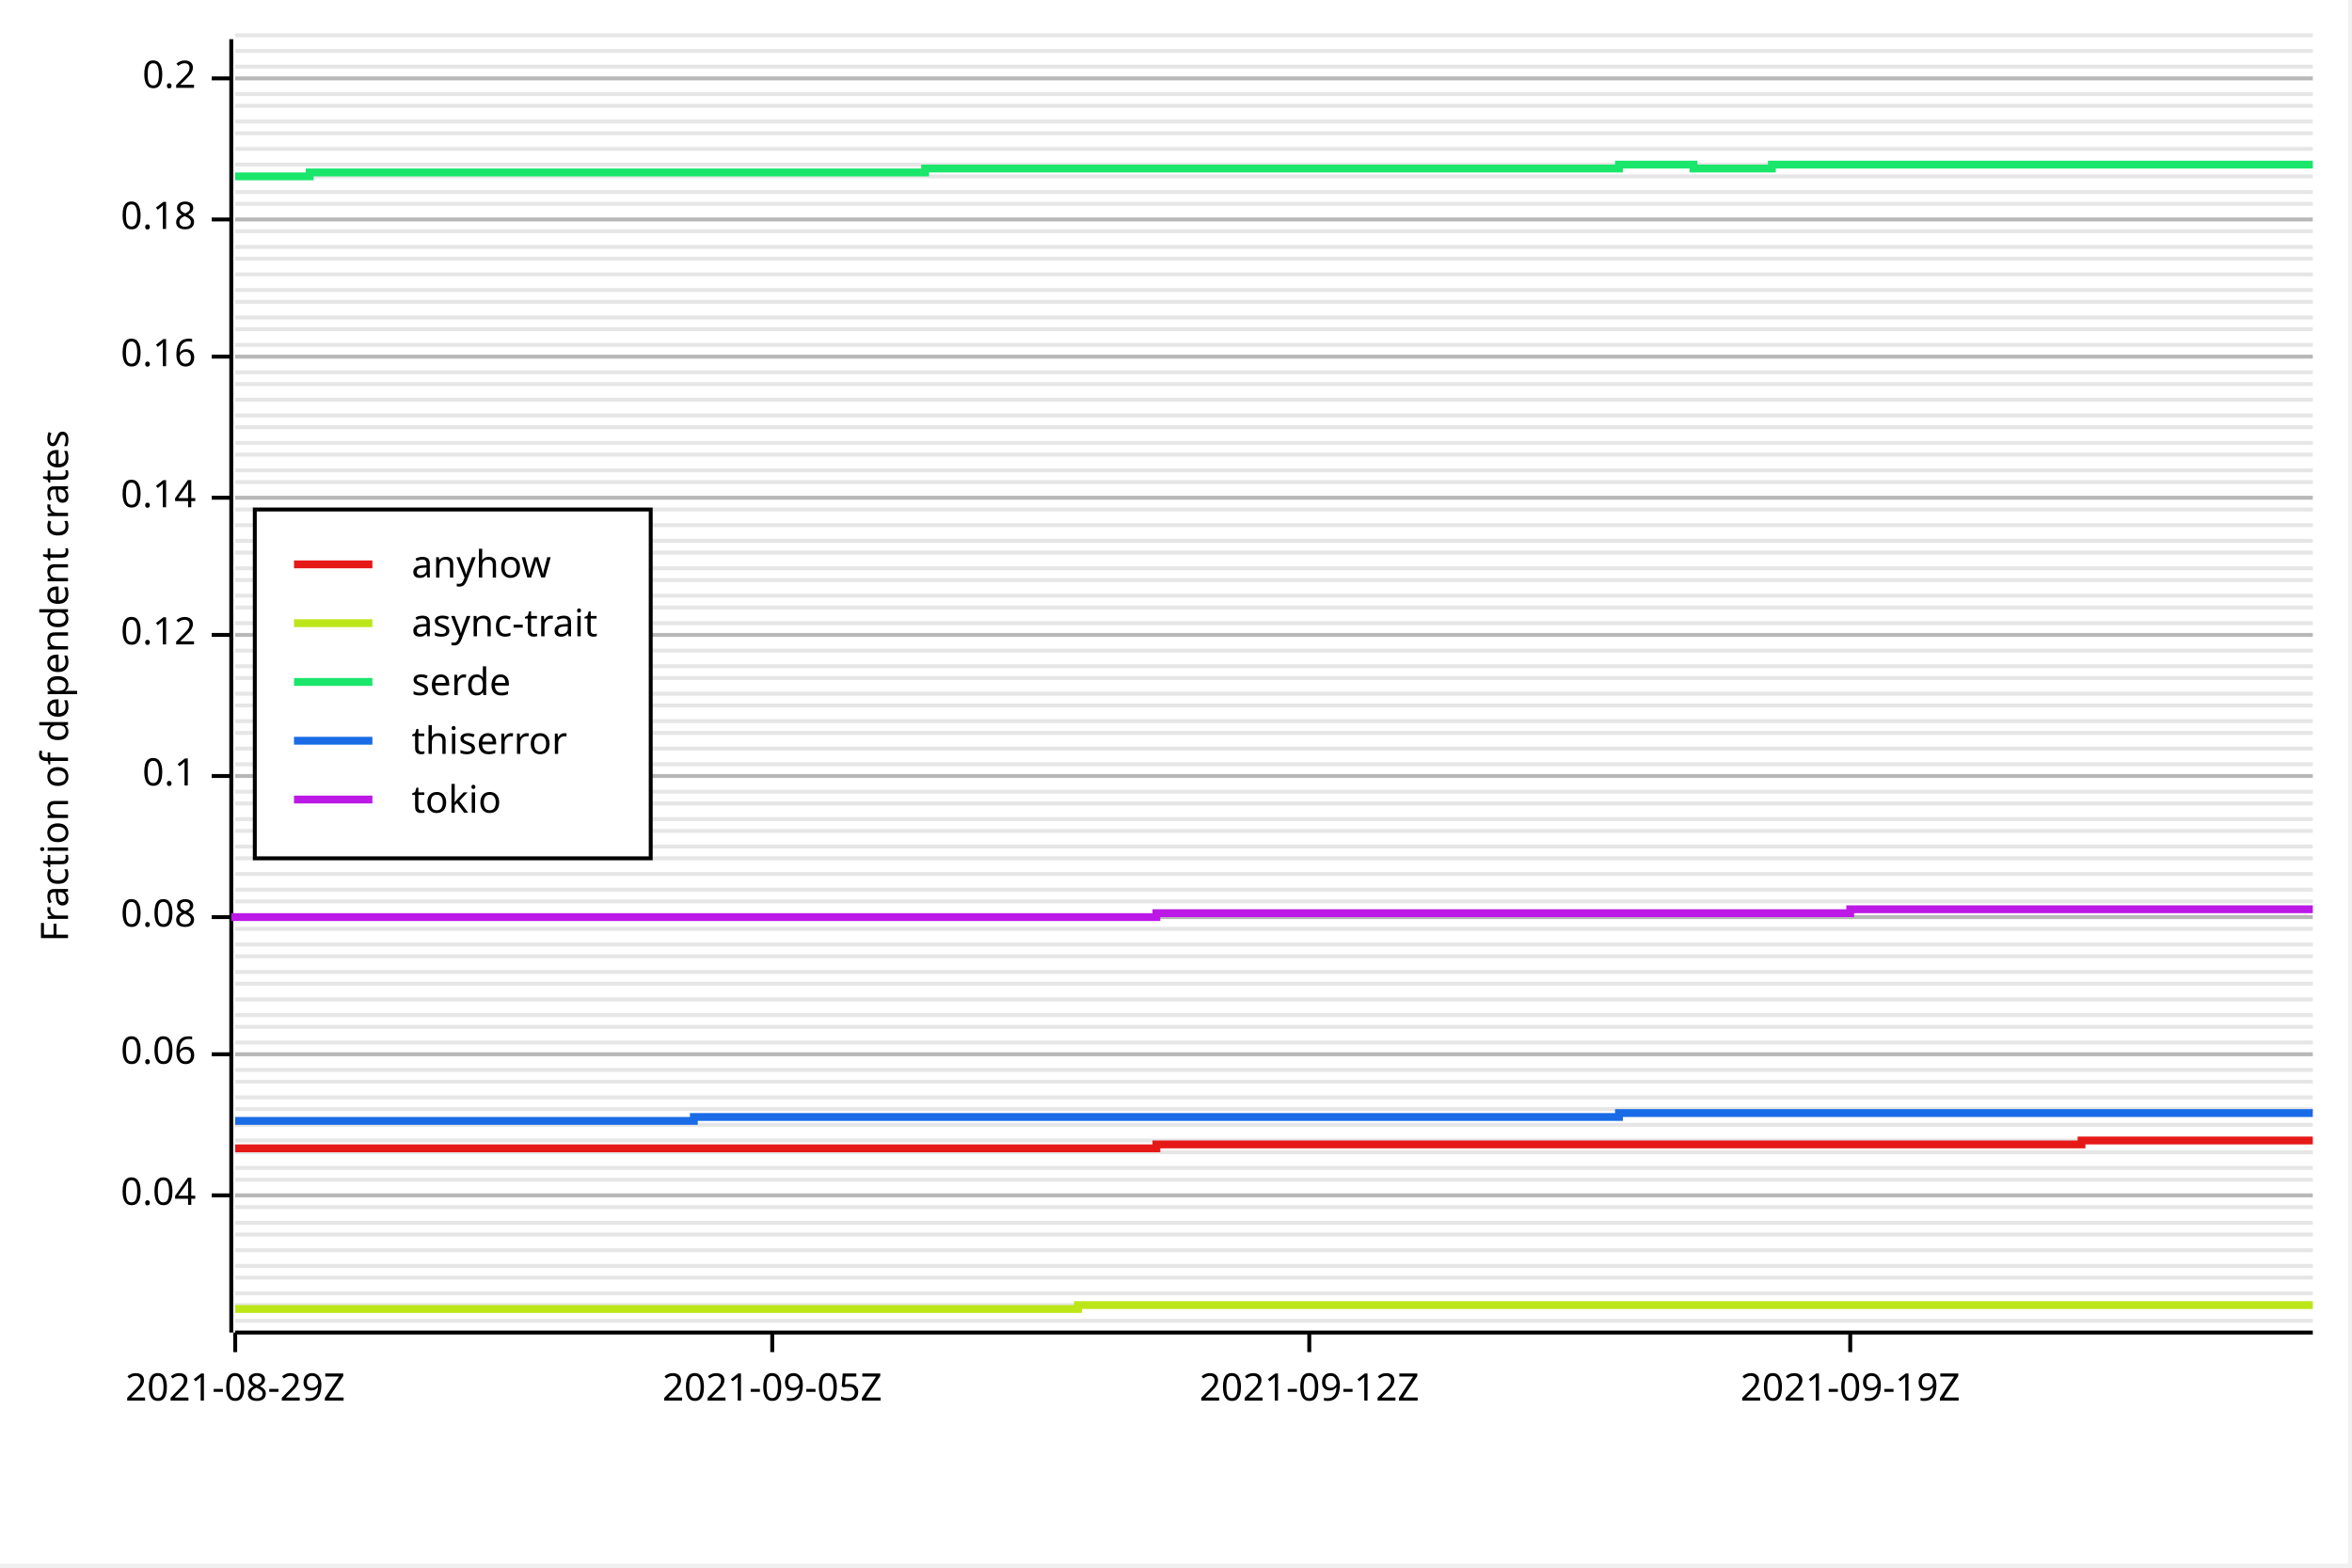
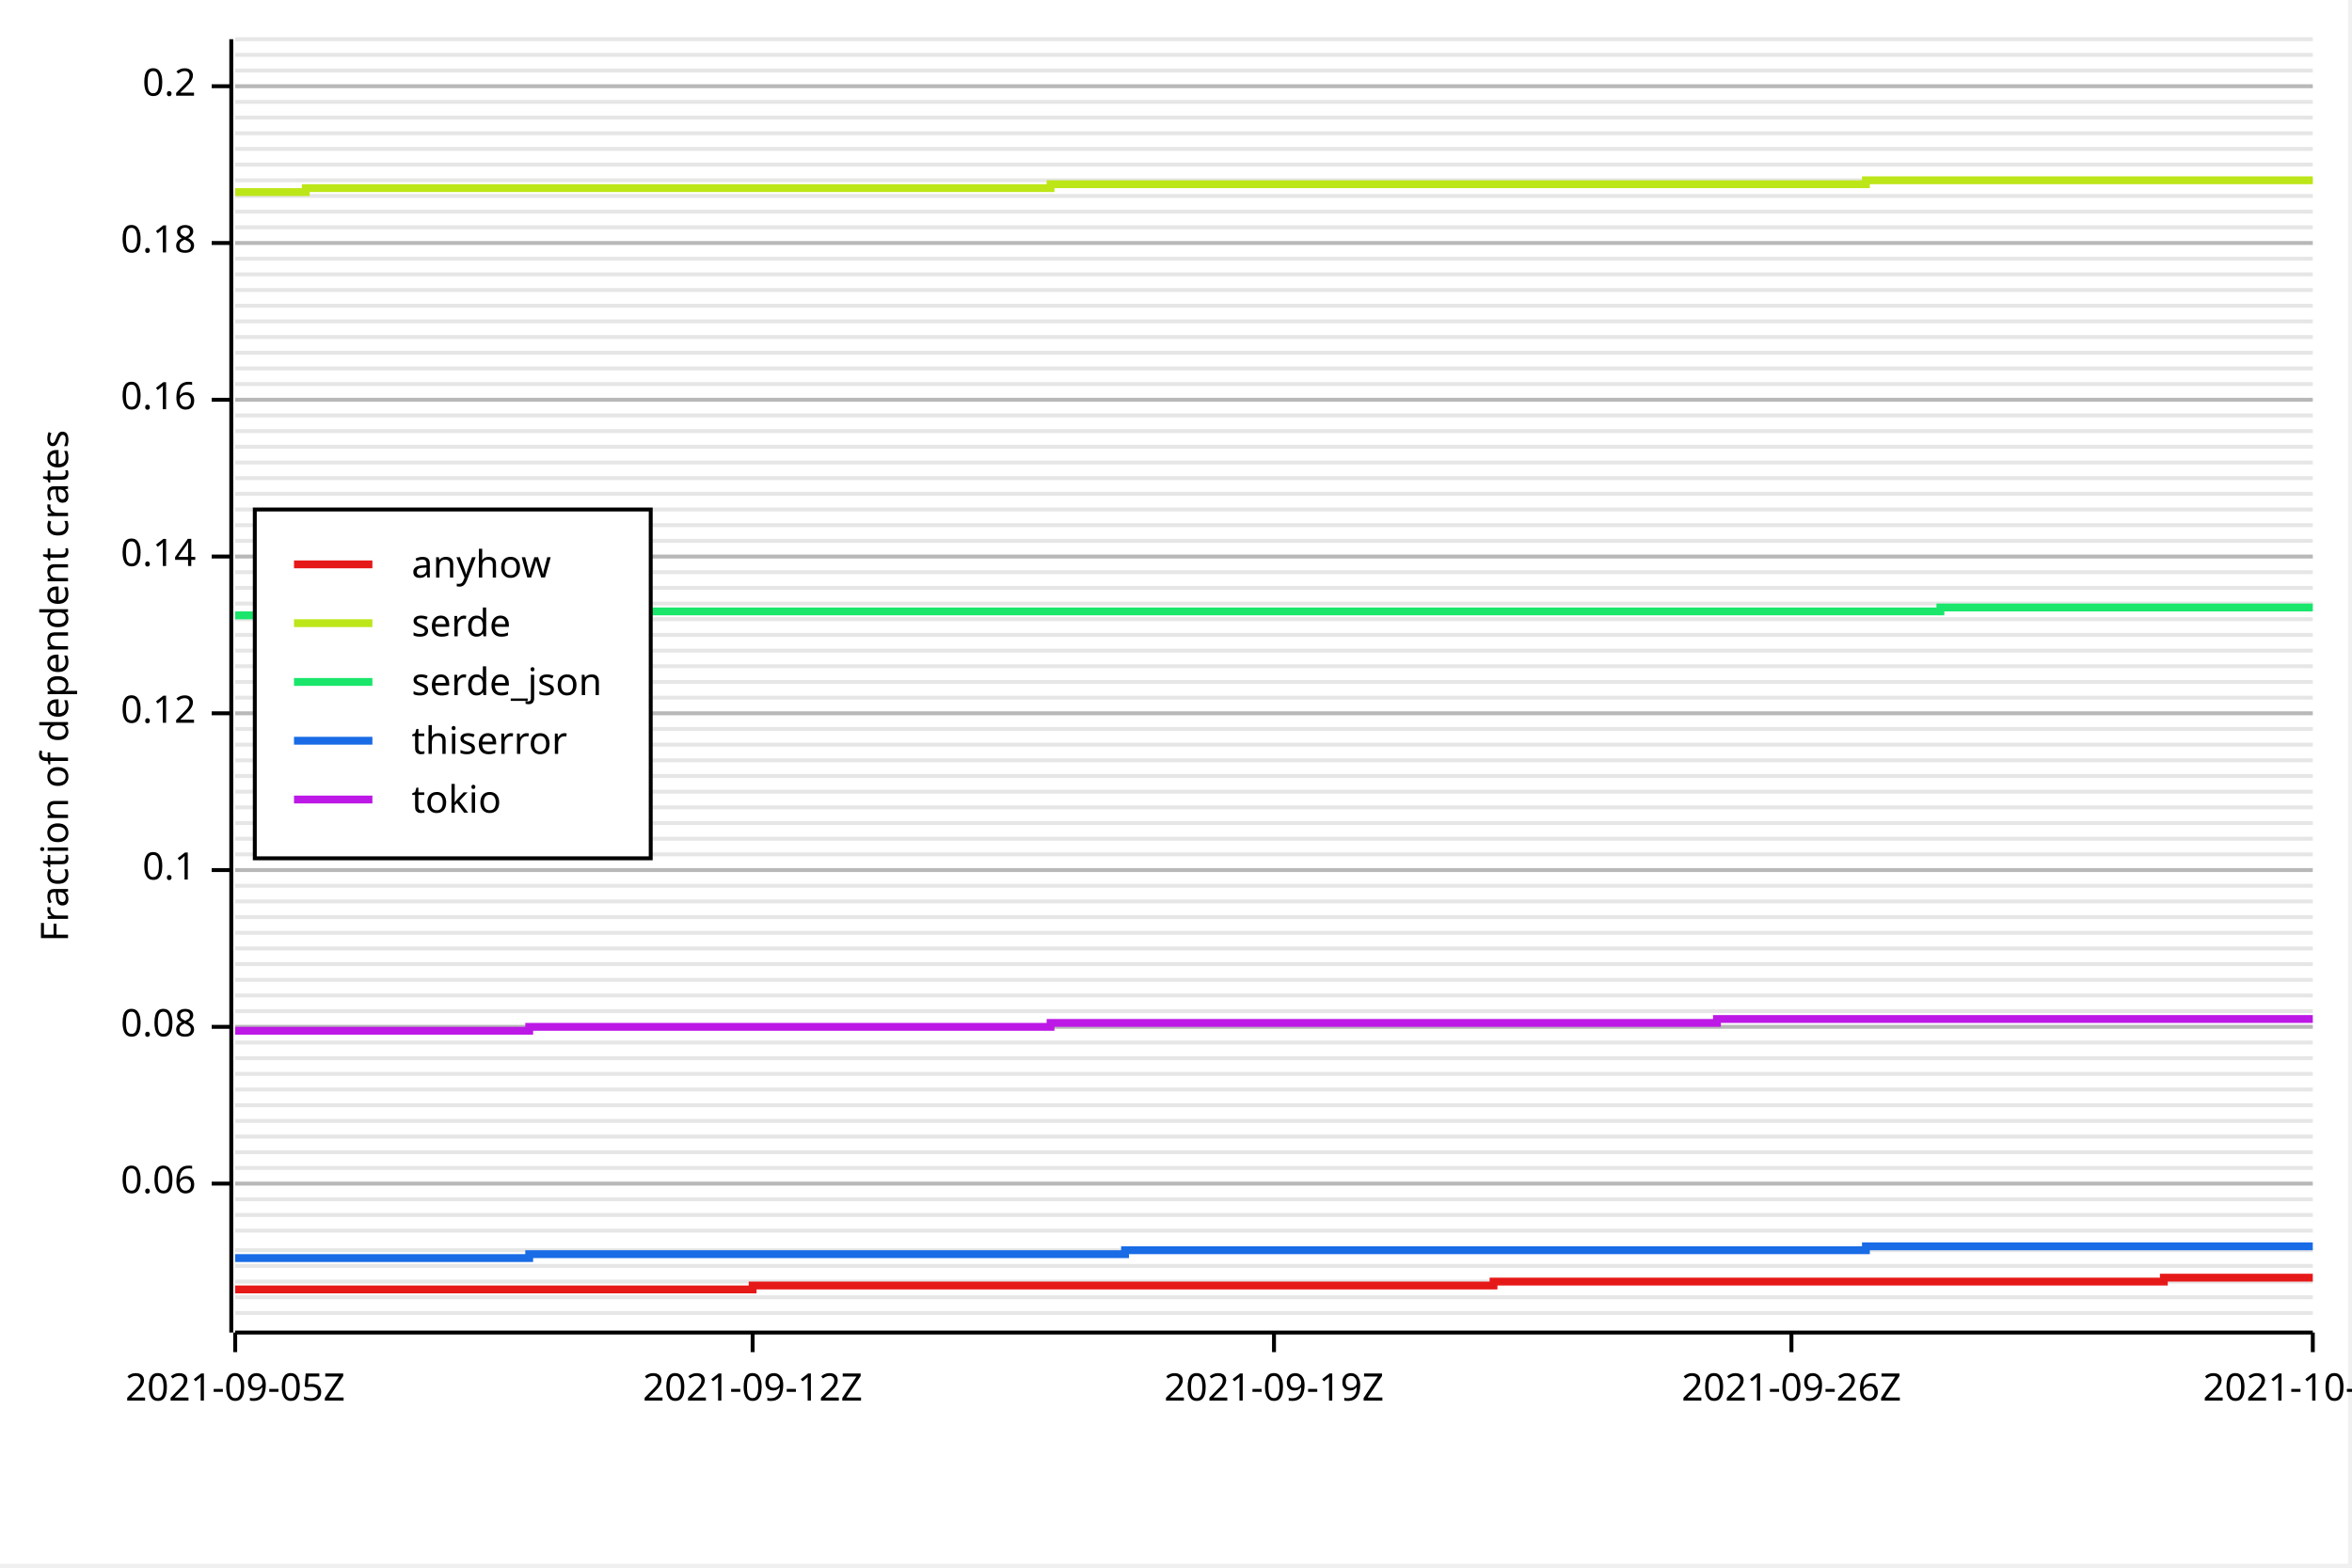
<svg xmlns="http://www.w3.org/2000/svg" width="600" height="400" viewBox="0 0 600 400">
  <rect x="0" y="0" width="599" height="399" opacity="1" fill="#FFFFFF" stroke="none" />
-   <line opacity="0.1" stroke="#000000" stroke-width="1" x1="60" y1="337" x2="590" y2="337" />
-   <line opacity="0.1" stroke="#000000" stroke-width="1" x1="60" y1="333" x2="590" y2="333" />
-   <line opacity="0.1" stroke="#000000" stroke-width="1" x1="60" y1="330" x2="590" y2="330" />
-   <line opacity="0.1" stroke="#000000" stroke-width="1" x1="60" y1="326" x2="590" y2="326" />
+   <line opacity="0.1" stroke="#000000" stroke-width="1" x1="60" y1="335" x2="590" y2="335" />
+   <line opacity="0.1" stroke="#000000" stroke-width="1" x1="60" y1="331" x2="590" y2="331" />
+   <line opacity="0.1" stroke="#000000" stroke-width="1" x1="60" y1="327" x2="590" y2="327" />
  <line opacity="0.1" stroke="#000000" stroke-width="1" x1="60" y1="323" x2="590" y2="323" />
  <line opacity="0.1" stroke="#000000" stroke-width="1" x1="60" y1="319" x2="590" y2="319" />
-   <line opacity="0.1" stroke="#000000" stroke-width="1" x1="60" y1="315" x2="590" y2="315" />
-   <line opacity="0.1" stroke="#000000" stroke-width="1" x1="60" y1="312" x2="590" y2="312" />
-   <line opacity="0.1" stroke="#000000" stroke-width="1" x1="60" y1="308" x2="590" y2="308" />
-   <line opacity="0.1" stroke="#000000" stroke-width="1" x1="60" y1="305" x2="590" y2="305" />
-   <line opacity="0.1" stroke="#000000" stroke-width="1" x1="60" y1="301" x2="590" y2="301" />
+   <line opacity="0.1" stroke="#000000" stroke-width="1" x1="60" y1="314" x2="590" y2="314" />
+   <line opacity="0.1" stroke="#000000" stroke-width="1" x1="60" y1="310" x2="590" y2="310" />
+   <line opacity="0.1" stroke="#000000" stroke-width="1" x1="60" y1="306" x2="590" y2="306" />
+   <line opacity="0.1" stroke="#000000" stroke-width="1" x1="60" y1="302" x2="590" y2="302" />
  <line opacity="0.1" stroke="#000000" stroke-width="1" x1="60" y1="298" x2="590" y2="298" />
  <line opacity="0.1" stroke="#000000" stroke-width="1" x1="60" y1="294" x2="590" y2="294" />
-   <line opacity="0.1" stroke="#000000" stroke-width="1" x1="60" y1="291" x2="590" y2="291" />
-   <line opacity="0.1" stroke="#000000" stroke-width="1" x1="60" y1="287" x2="590" y2="287" />
-   <line opacity="0.1" stroke="#000000" stroke-width="1" x1="60" y1="283" x2="590" y2="283" />
-   <line opacity="0.1" stroke="#000000" stroke-width="1" x1="60" y1="280" x2="590" y2="280" />
-   <line opacity="0.1" stroke="#000000" stroke-width="1" x1="60" y1="276" x2="590" y2="276" />
-   <line opacity="0.1" stroke="#000000" stroke-width="1" x1="60" y1="273" x2="590" y2="273" />
-   <line opacity="0.1" stroke="#000000" stroke-width="1" x1="60" y1="269" x2="590" y2="269" />
+   <line opacity="0.1" stroke="#000000" stroke-width="1" x1="60" y1="290" x2="590" y2="290" />
+   <line opacity="0.1" stroke="#000000" stroke-width="1" x1="60" y1="286" x2="590" y2="286" />
+   <line opacity="0.1" stroke="#000000" stroke-width="1" x1="60" y1="282" x2="590" y2="282" />
+   <line opacity="0.1" stroke="#000000" stroke-width="1" x1="60" y1="278" x2="590" y2="278" />
+   <line opacity="0.1" stroke="#000000" stroke-width="1" x1="60" y1="274" x2="590" y2="274" />
+   <line opacity="0.1" stroke="#000000" stroke-width="1" x1="60" y1="270" x2="590" y2="270" />
  <line opacity="0.1" stroke="#000000" stroke-width="1" x1="60" y1="266" x2="590" y2="266" />
  <line opacity="0.1" stroke="#000000" stroke-width="1" x1="60" y1="262" x2="590" y2="262" />
-   <line opacity="0.1" stroke="#000000" stroke-width="1" x1="60" y1="259" x2="590" y2="259" />
-   <line opacity="0.1" stroke="#000000" stroke-width="1" x1="60" y1="255" x2="590" y2="255" />
-   <line opacity="0.1" stroke="#000000" stroke-width="1" x1="60" y1="251" x2="590" y2="251" />
-   <line opacity="0.1" stroke="#000000" stroke-width="1" x1="60" y1="248" x2="590" y2="248" />
-   <line opacity="0.1" stroke="#000000" stroke-width="1" x1="60" y1="244" x2="590" y2="244" />
-   <line opacity="0.1" stroke="#000000" stroke-width="1" x1="60" y1="241" x2="590" y2="241" />
-   <line opacity="0.1" stroke="#000000" stroke-width="1" x1="60" y1="237" x2="590" y2="237" />
+   <line opacity="0.1" stroke="#000000" stroke-width="1" x1="60" y1="258" x2="590" y2="258" />
+   <line opacity="0.1" stroke="#000000" stroke-width="1" x1="60" y1="254" x2="590" y2="254" />
+   <line opacity="0.1" stroke="#000000" stroke-width="1" x1="60" y1="250" x2="590" y2="250" />
+   <line opacity="0.1" stroke="#000000" stroke-width="1" x1="60" y1="246" x2="590" y2="246" />
+   <line opacity="0.1" stroke="#000000" stroke-width="1" x1="60" y1="242" x2="590" y2="242" />
+   <line opacity="0.1" stroke="#000000" stroke-width="1" x1="60" y1="238" x2="590" y2="238" />
  <line opacity="0.1" stroke="#000000" stroke-width="1" x1="60" y1="234" x2="590" y2="234" />
  <line opacity="0.1" stroke="#000000" stroke-width="1" x1="60" y1="230" x2="590" y2="230" />
-   <line opacity="0.1" stroke="#000000" stroke-width="1" x1="60" y1="227" x2="590" y2="227" />
-   <line opacity="0.1" stroke="#000000" stroke-width="1" x1="60" y1="223" x2="590" y2="223" />
-   <line opacity="0.1" stroke="#000000" stroke-width="1" x1="60" y1="219" x2="590" y2="219" />
-   <line opacity="0.1" stroke="#000000" stroke-width="1" x1="60" y1="216" x2="590" y2="216" />
-   <line opacity="0.1" stroke="#000000" stroke-width="1" x1="60" y1="212" x2="590" y2="212" />
-   <line opacity="0.1" stroke="#000000" stroke-width="1" x1="60" y1="209" x2="590" y2="209" />
-   <line opacity="0.1" stroke="#000000" stroke-width="1" x1="60" y1="205" x2="590" y2="205" />
+   <line opacity="0.1" stroke="#000000" stroke-width="1" x1="60" y1="226" x2="590" y2="226" />
+   <line opacity="0.1" stroke="#000000" stroke-width="1" x1="60" y1="222" x2="590" y2="222" />
+   <line opacity="0.1" stroke="#000000" stroke-width="1" x1="60" y1="218" x2="590" y2="218" />
+   <line opacity="0.1" stroke="#000000" stroke-width="1" x1="60" y1="214" x2="590" y2="214" />
+   <line opacity="0.1" stroke="#000000" stroke-width="1" x1="60" y1="210" x2="590" y2="210" />
+   <line opacity="0.1" stroke="#000000" stroke-width="1" x1="60" y1="206" x2="590" y2="206" />
  <line opacity="0.1" stroke="#000000" stroke-width="1" x1="60" y1="202" x2="590" y2="202" />
  <line opacity="0.1" stroke="#000000" stroke-width="1" x1="60" y1="198" x2="590" y2="198" />
-   <line opacity="0.1" stroke="#000000" stroke-width="1" x1="60" y1="195" x2="590" y2="195" />
-   <line opacity="0.1" stroke="#000000" stroke-width="1" x1="60" y1="191" x2="590" y2="191" />
-   <line opacity="0.1" stroke="#000000" stroke-width="1" x1="60" y1="187" x2="590" y2="187" />
-   <line opacity="0.1" stroke="#000000" stroke-width="1" x1="60" y1="184" x2="590" y2="184" />
-   <line opacity="0.1" stroke="#000000" stroke-width="1" x1="60" y1="180" x2="590" y2="180" />
-   <line opacity="0.1" stroke="#000000" stroke-width="1" x1="60" y1="177" x2="590" y2="177" />
-   <line opacity="0.1" stroke="#000000" stroke-width="1" x1="60" y1="173" x2="590" y2="173" />
+   <line opacity="0.1" stroke="#000000" stroke-width="1" x1="60" y1="194" x2="590" y2="194" />
+   <line opacity="0.1" stroke="#000000" stroke-width="1" x1="60" y1="190" x2="590" y2="190" />
+   <line opacity="0.1" stroke="#000000" stroke-width="1" x1="60" y1="186" x2="590" y2="186" />
+   <line opacity="0.1" stroke="#000000" stroke-width="1" x1="60" y1="182" x2="590" y2="182" />
+   <line opacity="0.1" stroke="#000000" stroke-width="1" x1="60" y1="178" x2="590" y2="178" />
+   <line opacity="0.1" stroke="#000000" stroke-width="1" x1="60" y1="174" x2="590" y2="174" />
  <line opacity="0.1" stroke="#000000" stroke-width="1" x1="60" y1="170" x2="590" y2="170" />
  <line opacity="0.1" stroke="#000000" stroke-width="1" x1="60" y1="166" x2="590" y2="166" />
  <line opacity="0.1" stroke="#000000" stroke-width="1" x1="60" y1="162" x2="590" y2="162" />
-   <line opacity="0.1" stroke="#000000" stroke-width="1" x1="60" y1="159" x2="590" y2="159" />
-   <line opacity="0.1" stroke="#000000" stroke-width="1" x1="60" y1="155" x2="590" y2="155" />
-   <line opacity="0.1" stroke="#000000" stroke-width="1" x1="60" y1="152" x2="590" y2="152" />
-   <line opacity="0.1" stroke="#000000" stroke-width="1" x1="60" y1="148" x2="590" y2="148" />
-   <line opacity="0.1" stroke="#000000" stroke-width="1" x1="60" y1="145" x2="590" y2="145" />
-   <line opacity="0.1" stroke="#000000" stroke-width="1" x1="60" y1="141" x2="590" y2="141" />
+   <line opacity="0.1" stroke="#000000" stroke-width="1" x1="60" y1="158" x2="590" y2="158" />
+   <line opacity="0.1" stroke="#000000" stroke-width="1" x1="60" y1="154" x2="590" y2="154" />
+   <line opacity="0.1" stroke="#000000" stroke-width="1" x1="60" y1="150" x2="590" y2="150" />
+   <line opacity="0.1" stroke="#000000" stroke-width="1" x1="60" y1="146" x2="590" y2="146" />
+   <line opacity="0.1" stroke="#000000" stroke-width="1" x1="60" y1="142" x2="590" y2="142" />
  <line opacity="0.1" stroke="#000000" stroke-width="1" x1="60" y1="138" x2="590" y2="138" />
  <line opacity="0.1" stroke="#000000" stroke-width="1" x1="60" y1="134" x2="590" y2="134" />
  <line opacity="0.1" stroke="#000000" stroke-width="1" x1="60" y1="130" x2="590" y2="130" />
-   <line opacity="0.1" stroke="#000000" stroke-width="1" x1="60" y1="127" x2="590" y2="127" />
-   <line opacity="0.1" stroke="#000000" stroke-width="1" x1="60" y1="123" x2="590" y2="123" />
-   <line opacity="0.1" stroke="#000000" stroke-width="1" x1="60" y1="120" x2="590" y2="120" />
-   <line opacity="0.1" stroke="#000000" stroke-width="1" x1="60" y1="116" x2="590" y2="116" />
-   <line opacity="0.1" stroke="#000000" stroke-width="1" x1="60" y1="113" x2="590" y2="113" />
-   <line opacity="0.1" stroke="#000000" stroke-width="1" x1="60" y1="109" x2="590" y2="109" />
+   <line opacity="0.1" stroke="#000000" stroke-width="1" x1="60" y1="126" x2="590" y2="126" />
+   <line opacity="0.1" stroke="#000000" stroke-width="1" x1="60" y1="122" x2="590" y2="122" />
+   <line opacity="0.1" stroke="#000000" stroke-width="1" x1="60" y1="118" x2="590" y2="118" />
+   <line opacity="0.1" stroke="#000000" stroke-width="1" x1="60" y1="114" x2="590" y2="114" />
+   <line opacity="0.1" stroke="#000000" stroke-width="1" x1="60" y1="110" x2="590" y2="110" />
  <line opacity="0.1" stroke="#000000" stroke-width="1" x1="60" y1="106" x2="590" y2="106" />
  <line opacity="0.1" stroke="#000000" stroke-width="1" x1="60" y1="102" x2="590" y2="102" />
  <line opacity="0.1" stroke="#000000" stroke-width="1" x1="60" y1="98" x2="590" y2="98" />
-   <line opacity="0.1" stroke="#000000" stroke-width="1" x1="60" y1="95" x2="590" y2="95" />
-   <line opacity="0.1" stroke="#000000" stroke-width="1" x1="60" y1="91" x2="590" y2="91" />
-   <line opacity="0.1" stroke="#000000" stroke-width="1" x1="60" y1="88" x2="590" y2="88" />
-   <line opacity="0.1" stroke="#000000" stroke-width="1" x1="60" y1="84" x2="590" y2="84" />
-   <line opacity="0.1" stroke="#000000" stroke-width="1" x1="60" y1="81" x2="590" y2="81" />
-   <line opacity="0.1" stroke="#000000" stroke-width="1" x1="60" y1="77" x2="590" y2="77" />
+   <line opacity="0.1" stroke="#000000" stroke-width="1" x1="60" y1="94" x2="590" y2="94" />
+   <line opacity="0.1" stroke="#000000" stroke-width="1" x1="60" y1="90" x2="590" y2="90" />
+   <line opacity="0.1" stroke="#000000" stroke-width="1" x1="60" y1="86" x2="590" y2="86" />
+   <line opacity="0.1" stroke="#000000" stroke-width="1" x1="60" y1="82" x2="590" y2="82" />
+   <line opacity="0.1" stroke="#000000" stroke-width="1" x1="60" y1="78" x2="590" y2="78" />
  <line opacity="0.1" stroke="#000000" stroke-width="1" x1="60" y1="74" x2="590" y2="74" />
  <line opacity="0.1" stroke="#000000" stroke-width="1" x1="60" y1="70" x2="590" y2="70" />
  <line opacity="0.1" stroke="#000000" stroke-width="1" x1="60" y1="66" x2="590" y2="66" />
-   <line opacity="0.1" stroke="#000000" stroke-width="1" x1="60" y1="63" x2="590" y2="63" />
-   <line opacity="0.1" stroke="#000000" stroke-width="1" x1="60" y1="59" x2="590" y2="59" />
-   <line opacity="0.1" stroke="#000000" stroke-width="1" x1="60" y1="56" x2="590" y2="56" />
-   <line opacity="0.1" stroke="#000000" stroke-width="1" x1="60" y1="52" x2="590" y2="52" />
-   <line opacity="0.1" stroke="#000000" stroke-width="1" x1="60" y1="49" x2="590" y2="49" />
-   <line opacity="0.1" stroke="#000000" stroke-width="1" x1="60" y1="45" x2="590" y2="45" />
+   <line opacity="0.1" stroke="#000000" stroke-width="1" x1="60" y1="62" x2="590" y2="62" />
+   <line opacity="0.1" stroke="#000000" stroke-width="1" x1="60" y1="58" x2="590" y2="58" />
+   <line opacity="0.1" stroke="#000000" stroke-width="1" x1="60" y1="54" x2="590" y2="54" />
+   <line opacity="0.1" stroke="#000000" stroke-width="1" x1="60" y1="50" x2="590" y2="50" />
+   <line opacity="0.1" stroke="#000000" stroke-width="1" x1="60" y1="46" x2="590" y2="46" />
  <line opacity="0.1" stroke="#000000" stroke-width="1" x1="60" y1="42" x2="590" y2="42" />
  <line opacity="0.1" stroke="#000000" stroke-width="1" x1="60" y1="38" x2="590" y2="38" />
  <line opacity="0.1" stroke="#000000" stroke-width="1" x1="60" y1="34" x2="590" y2="34" />
-   <line opacity="0.1" stroke="#000000" stroke-width="1" x1="60" y1="31" x2="590" y2="31" />
-   <line opacity="0.1" stroke="#000000" stroke-width="1" x1="60" y1="27" x2="590" y2="27" />
-   <line opacity="0.1" stroke="#000000" stroke-width="1" x1="60" y1="24" x2="590" y2="24" />
-   <line opacity="0.1" stroke="#000000" stroke-width="1" x1="60" y1="20" x2="590" y2="20" />
-   <line opacity="0.1" stroke="#000000" stroke-width="1" x1="60" y1="17" x2="590" y2="17" />
-   <line opacity="0.1" stroke="#000000" stroke-width="1" x1="60" y1="13" x2="590" y2="13" />
-   <line opacity="0.1" stroke="#000000" stroke-width="1" x1="60" y1="9" x2="590" y2="9" />
+   <line opacity="0.1" stroke="#000000" stroke-width="1" x1="60" y1="30" x2="590" y2="30" />
+   <line opacity="0.1" stroke="#000000" stroke-width="1" x1="60" y1="26" x2="590" y2="26" />
+   <line opacity="0.1" stroke="#000000" stroke-width="1" x1="60" y1="22" x2="590" y2="22" />
+   <line opacity="0.1" stroke="#000000" stroke-width="1" x1="60" y1="18" x2="590" y2="18" />
+   <line opacity="0.1" stroke="#000000" stroke-width="1" x1="60" y1="14" x2="590" y2="14" />
+   <line opacity="0.1" stroke="#000000" stroke-width="1" x1="60" y1="10" x2="590" y2="10" />
  <text x="10" y="175" dy="0.76em" text-anchor="middle" font-family="sans-serif" font-size="9.677" opacity="1" fill="#000000" transform="rotate(270, 10, 175)">
Fraction of dependent crates
</text>
-   <line opacity="0.2" stroke="#000000" stroke-width="1" x1="60" y1="305" x2="590" y2="305" />
-   <line opacity="0.2" stroke="#000000" stroke-width="1" x1="60" y1="269" x2="590" y2="269" />
-   <line opacity="0.2" stroke="#000000" stroke-width="1" x1="60" y1="234" x2="590" y2="234" />
-   <line opacity="0.2" stroke="#000000" stroke-width="1" x1="60" y1="198" x2="590" y2="198" />
-   <line opacity="0.2" stroke="#000000" stroke-width="1" x1="60" y1="162" x2="590" y2="162" />
-   <line opacity="0.2" stroke="#000000" stroke-width="1" x1="60" y1="127" x2="590" y2="127" />
-   <line opacity="0.2" stroke="#000000" stroke-width="1" x1="60" y1="91" x2="590" y2="91" />
-   <line opacity="0.2" stroke="#000000" stroke-width="1" x1="60" y1="56" x2="590" y2="56" />
-   <line opacity="0.2" stroke="#000000" stroke-width="1" x1="60" y1="20" x2="590" y2="20" />
+   <line opacity="0.2" stroke="#000000" stroke-width="1" x1="60" y1="302" x2="590" y2="302" />
+   <line opacity="0.2" stroke="#000000" stroke-width="1" x1="60" y1="262" x2="590" y2="262" />
+   <line opacity="0.2" stroke="#000000" stroke-width="1" x1="60" y1="222" x2="590" y2="222" />
+   <line opacity="0.2" stroke="#000000" stroke-width="1" x1="60" y1="182" x2="590" y2="182" />
+   <line opacity="0.2" stroke="#000000" stroke-width="1" x1="60" y1="142" x2="590" y2="142" />
+   <line opacity="0.2" stroke="#000000" stroke-width="1" x1="60" y1="102" x2="590" y2="102" />
+   <line opacity="0.2" stroke="#000000" stroke-width="1" x1="60" y1="62" x2="590" y2="62" />
+   <line opacity="0.2" stroke="#000000" stroke-width="1" x1="60" y1="22" x2="590" y2="22" />
  <polyline fill="none" opacity="1" stroke="#000000" stroke-width="1" points="59,10 59,340 " />
-   <text x="50" y="305" dy="0.5ex" text-anchor="end" font-family="sans-serif" font-size="9.677" opacity="1" fill="#000000">
- 0.04
- </text>
-   <polyline fill="none" opacity="1" stroke="#000000" stroke-width="1" points="54,305 59,305 " />
-   <text x="50" y="269" dy="0.5ex" text-anchor="end" font-family="sans-serif" font-size="9.677" opacity="1" fill="#000000">
+   <text x="50" y="302" dy="0.5ex" text-anchor="end" font-family="sans-serif" font-size="9.677" opacity="1" fill="#000000">
0.06
</text>
-   <polyline fill="none" opacity="1" stroke="#000000" stroke-width="1" points="54,269 59,269 " />
-   <text x="50" y="234" dy="0.5ex" text-anchor="end" font-family="sans-serif" font-size="9.677" opacity="1" fill="#000000">
+   <polyline fill="none" opacity="1" stroke="#000000" stroke-width="1" points="54,302 59,302 " />
+   <text x="50" y="262" dy="0.5ex" text-anchor="end" font-family="sans-serif" font-size="9.677" opacity="1" fill="#000000">
0.08
</text>
-   <polyline fill="none" opacity="1" stroke="#000000" stroke-width="1" points="54,234 59,234 " />
-   <text x="50" y="198" dy="0.5ex" text-anchor="end" font-family="sans-serif" font-size="9.677" opacity="1" fill="#000000">
+   <polyline fill="none" opacity="1" stroke="#000000" stroke-width="1" points="54,262 59,262 " />
+   <text x="50" y="222" dy="0.5ex" text-anchor="end" font-family="sans-serif" font-size="9.677" opacity="1" fill="#000000">
0.1
</text>
-   <polyline fill="none" opacity="1" stroke="#000000" stroke-width="1" points="54,198 59,198 " />
-   <text x="50" y="162" dy="0.5ex" text-anchor="end" font-family="sans-serif" font-size="9.677" opacity="1" fill="#000000">
+   <polyline fill="none" opacity="1" stroke="#000000" stroke-width="1" points="54,222 59,222 " />
+   <text x="50" y="182" dy="0.5ex" text-anchor="end" font-family="sans-serif" font-size="9.677" opacity="1" fill="#000000">
0.12
</text>
-   <polyline fill="none" opacity="1" stroke="#000000" stroke-width="1" points="54,162 59,162 " />
-   <text x="50" y="127" dy="0.5ex" text-anchor="end" font-family="sans-serif" font-size="9.677" opacity="1" fill="#000000">
+   <polyline fill="none" opacity="1" stroke="#000000" stroke-width="1" points="54,182 59,182 " />
+   <text x="50" y="142" dy="0.5ex" text-anchor="end" font-family="sans-serif" font-size="9.677" opacity="1" fill="#000000">
0.14
</text>
-   <polyline fill="none" opacity="1" stroke="#000000" stroke-width="1" points="54,127 59,127 " />
-   <text x="50" y="91" dy="0.5ex" text-anchor="end" font-family="sans-serif" font-size="9.677" opacity="1" fill="#000000">
+   <polyline fill="none" opacity="1" stroke="#000000" stroke-width="1" points="54,142 59,142 " />
+   <text x="50" y="102" dy="0.5ex" text-anchor="end" font-family="sans-serif" font-size="9.677" opacity="1" fill="#000000">
0.16
</text>
-   <polyline fill="none" opacity="1" stroke="#000000" stroke-width="1" points="54,91 59,91 " />
-   <text x="50" y="56" dy="0.5ex" text-anchor="end" font-family="sans-serif" font-size="9.677" opacity="1" fill="#000000">
+   <polyline fill="none" opacity="1" stroke="#000000" stroke-width="1" points="54,102 59,102 " />
+   <text x="50" y="62" dy="0.5ex" text-anchor="end" font-family="sans-serif" font-size="9.677" opacity="1" fill="#000000">
0.18
</text>
-   <polyline fill="none" opacity="1" stroke="#000000" stroke-width="1" points="54,56 59,56 " />
-   <text x="50" y="20" dy="0.5ex" text-anchor="end" font-family="sans-serif" font-size="9.677" opacity="1" fill="#000000">
+   <polyline fill="none" opacity="1" stroke="#000000" stroke-width="1" points="54,62 59,62 " />
+   <text x="50" y="22" dy="0.5ex" text-anchor="end" font-family="sans-serif" font-size="9.677" opacity="1" fill="#000000">
0.2
</text>
-   <polyline fill="none" opacity="1" stroke="#000000" stroke-width="1" points="54,20 59,20 " />
+   <polyline fill="none" opacity="1" stroke="#000000" stroke-width="1" points="54,22 59,22 " />
  <polyline fill="none" opacity="1" stroke="#000000" stroke-width="1" points="60,340 590,340 " />
  <text x="60" y="350" dy="0.76em" text-anchor="middle" font-family="sans-serif" font-size="9.677" opacity="1" fill="#000000">
- 2021-08-29Z
+ 2021-09-05Z
</text>
  <polyline fill="none" opacity="1" stroke="#000000" stroke-width="1" points="60,340 60,345 " />
-   <text x="197" y="350" dy="0.76em" text-anchor="middle" font-family="sans-serif" font-size="9.677" opacity="1" fill="#000000">
- 2021-09-05Z
- </text>
-   <polyline fill="none" opacity="1" stroke="#000000" stroke-width="1" points="197,340 197,345 " />
-   <text x="334" y="350" dy="0.76em" text-anchor="middle" font-family="sans-serif" font-size="9.677" opacity="1" fill="#000000">
+   <text x="192" y="350" dy="0.76em" text-anchor="middle" font-family="sans-serif" font-size="9.677" opacity="1" fill="#000000">
2021-09-12Z
</text>
-   <polyline fill="none" opacity="1" stroke="#000000" stroke-width="1" points="334,340 334,345 " />
-   <text x="472" y="350" dy="0.76em" text-anchor="middle" font-family="sans-serif" font-size="9.677" opacity="1" fill="#000000">
+   <polyline fill="none" opacity="1" stroke="#000000" stroke-width="1" points="192,340 192,345 " />
+   <text x="325" y="350" dy="0.76em" text-anchor="middle" font-family="sans-serif" font-size="9.677" opacity="1" fill="#000000">
2021-09-19Z
</text>
-   <polyline fill="none" opacity="1" stroke="#000000" stroke-width="1" points="472,340 472,345 " />
-   <polyline fill="none" opacity="1" stroke="#E61919" stroke-width="2" points="60,293 60,293 79,293 79,293 99,293 99,293 118,293 118,293 138,293 138,293 158,293 158,293 177,293 177,293 197,293 197,293 217,293 217,293 236,293 236,293 256,293 256,293 275,293 275,293 295,293 295,292 315,292 315,292 334,292 334,292 354,292 354,292 374,292 374,292 393,292 393,292 413,292 413,292 432,292 432,292 452,292 452,292 472,292 472,292 491,292 491,292 511,292 511,292 531,292 531,291 550,291 550,291 570,291 570,291 590,291 " />
-   <polyline fill="none" opacity="1" stroke="#BDE619" stroke-width="2" points="60,334 60,334 79,334 79,334 99,334 99,334 118,334 118,334 138,334 138,334 158,334 158,334 177,334 177,334 197,334 197,334 217,334 217,334 236,334 236,334 256,334 256,334 275,334 275,333 295,333 295,333 315,333 315,333 334,333 334,333 354,333 354,333 374,333 374,333 393,333 393,333 413,333 413,333 432,333 432,333 452,333 452,333 472,333 472,333 491,333 491,333 511,333 511,333 531,333 531,333 550,333 550,333 570,333 570,333 590,333 " />
-   <polyline fill="none" opacity="1" stroke="#19E66B" stroke-width="2" points="60,45 60,45 79,45 79,44 99,44 99,44 118,44 118,44 138,44 138,44 158,44 158,44 177,44 177,44 197,44 197,44 217,44 217,44 236,44 236,43 256,43 256,43 275,43 275,43 295,43 295,43 315,43 315,43 334,43 334,43 354,43 354,43 374,43 374,43 393,43 393,43 413,43 413,42 432,42 432,43 452,43 452,42 472,42 472,42 491,42 491,42 511,42 511,42 531,42 531,42 550,42 550,42 570,42 570,42 590,42 " />
-   <polyline fill="none" opacity="1" stroke="#196BE6" stroke-width="2" points="60,286 60,286 79,286 79,286 99,286 99,286 118,286 118,286 138,286 138,286 158,286 158,286 177,286 177,285 197,285 197,285 217,285 217,285 236,285 236,285 256,285 256,285 275,285 275,285 295,285 295,285 315,285 315,285 334,285 334,285 354,285 354,285 374,285 374,285 393,285 393,285 413,285 413,284 432,284 432,284 452,284 452,284 472,284 472,284 491,284 491,284 511,284 511,284 531,284 531,284 550,284 550,284 570,284 570,284 590,284 " />
-   <polyline fill="none" opacity="1" stroke="#BD19E6" stroke-width="2" points="60,235 60,234 79,234 79,234 99,234 99,234 118,234 118,234 138,234 138,234 158,234 158,234 177,234 177,234 197,234 197,234 217,234 217,234 236,234 236,234 256,234 256,234 275,234 275,234 295,234 295,233 315,233 315,233 334,233 334,233 354,233 354,233 374,233 374,233 393,233 393,233 413,233 413,233 432,233 432,233 452,233 452,233 472,233 472,232 491,232 491,232 511,232 511,232 531,232 531,232 550,232 550,232 570,232 570,232 590,232 " />
+   <polyline fill="none" opacity="1" stroke="#000000" stroke-width="1" points="325,340 325,345 " />
+   <text x="457" y="350" dy="0.76em" text-anchor="middle" font-family="sans-serif" font-size="9.677" opacity="1" fill="#000000">
+ 2021-09-26Z
+ </text>
+   <polyline fill="none" opacity="1" stroke="#000000" stroke-width="1" points="457,340 457,345 " />
+   <text x="590" y="350" dy="0.76em" text-anchor="middle" font-family="sans-serif" font-size="9.677" opacity="1" fill="#000000">
+ 2021-10-03Z
+ </text>
+   <polyline fill="none" opacity="1" stroke="#000000" stroke-width="1" points="590,340 590,345 " />
+   <polyline fill="none" opacity="1" stroke="#E61919" stroke-width="2" points="60,329 60,329 78,329 78,329 97,329 97,329 116,329 116,329 135,329 135,329 154,329 154,329 173,329 173,329 192,329 192,328 211,328 211,328 230,328 230,328 249,328 249,328 268,328 268,328 287,328 287,328 306,328 306,328 325,328 325,328 343,328 343,328 362,328 362,328 381,328 381,327 400,327 400,327 419,327 419,327 438,327 438,327 457,327 476,327 476,327 495,327 495,327 514,327 533,327 533,327 552,327 552,326 571,326 571,326 590,326 " />
+   <polyline fill="none" opacity="1" stroke="#BDE619" stroke-width="2" points="60,49 60,49 78,49 78,48 97,48 97,48 116,48 116,48 135,48 135,48 154,48 154,48 173,48 173,48 192,48 192,48 211,48 211,48 230,48 230,48 249,48 249,48 268,48 268,47 287,47 287,47 306,47 306,47 325,47 325,47 343,47 343,47 362,47 362,47 381,47 381,47 400,47 400,47 419,47 419,47 438,47 438,47 457,47 476,47 476,46 495,46 495,46 514,46 533,46 533,46 552,46 552,46 571,46 571,46 590,46 " />
+   <polyline fill="none" opacity="1" stroke="#19E66B" stroke-width="2" points="60,157 60,157 78,157 78,157 97,157 97,157 116,157 116,157 135,157 135,157 154,157 154,156 173,156 173,156 192,156 192,156 211,156 211,156 230,156 230,156 249,156 249,156 268,156 268,156 287,156 287,156 306,156 306,156 325,156 325,156 343,156 343,156 362,156 362,156 381,156 381,156 400,156 400,156 419,156 419,156 438,156 438,156 457,156 476,156 476,156 495,156 495,155 514,155 533,155 533,155 552,155 552,155 571,155 571,155 590,155 " />
+   <polyline fill="none" opacity="1" stroke="#196BE6" stroke-width="2" points="60,321 60,321 78,321 78,321 97,321 97,321 116,321 116,321 135,321 135,320 154,320 154,320 173,320 173,320 192,320 192,320 211,320 211,320 230,320 230,320 249,320 249,320 268,320 268,320 287,320 287,319 306,319 306,319 325,319 325,319 343,319 343,319 362,319 362,319 381,319 381,319 400,319 400,319 419,319 419,319 438,319 438,319 457,319 476,319 476,318 495,318 495,318 514,318 533,318 533,318 552,318 552,318 571,318 571,318 590,318 " />
+   <polyline fill="none" opacity="1" stroke="#BD19E6" stroke-width="2" points="60,263 60,263 78,263 78,263 97,263 97,263 116,263 116,263 135,263 135,262 154,262 154,262 173,262 173,262 192,262 192,262 211,262 211,262 230,262 230,262 249,262 249,262 268,262 268,261 287,261 287,261 306,261 306,261 325,261 325,261 343,261 343,261 362,261 362,261 381,261 381,261 400,261 400,261 419,261 419,261 438,261 438,260 457,260 476,260 476,260 495,260 495,260 514,260 533,260 533,260 552,260 552,260 571,260 571,260 590,260 " />
  <rect x="65" y="130" width="101" height="89" opacity="1" fill="#FFFFFF" stroke="none" />
  <rect x="65" y="130" width="101" height="89" opacity="1" fill="none" stroke="#000000" />
  <text x="105" y="140" dy="0.76em" text-anchor="start" font-family="sans-serif" font-size="9.677" opacity="1" fill="#000000">
anyhow
</text>
  <text x="105" y="155" dy="0.76em" text-anchor="start" font-family="sans-serif" font-size="9.677" opacity="1" fill="#000000">
- async-trait
+ serde
</text>
  <text x="105" y="170" dy="0.76em" text-anchor="start" font-family="sans-serif" font-size="9.677" opacity="1" fill="#000000">
- serde
+ serde_json
</text>
  <text x="105" y="185" dy="0.76em" text-anchor="start" font-family="sans-serif" font-size="9.677" opacity="1" fill="#000000">
thiserror
</text>
  <text x="105" y="200" dy="0.76em" text-anchor="start" font-family="sans-serif" font-size="9.677" opacity="1" fill="#000000">
tokio
</text>
  <polyline fill="none" opacity="1" stroke="#E61919" stroke-width="2" points="75,144 95,144 " />
  <polyline fill="none" opacity="1" stroke="#BDE619" stroke-width="2" points="75,159 95,159 " />
  <polyline fill="none" opacity="1" stroke="#19E66B" stroke-width="2" points="75,174 95,174 " />
  <polyline fill="none" opacity="1" stroke="#196BE6" stroke-width="2" points="75,189 95,189 " />
  <polyline fill="none" opacity="1" stroke="#BD19E6" stroke-width="2" points="75,204 95,204 " />
</svg>
